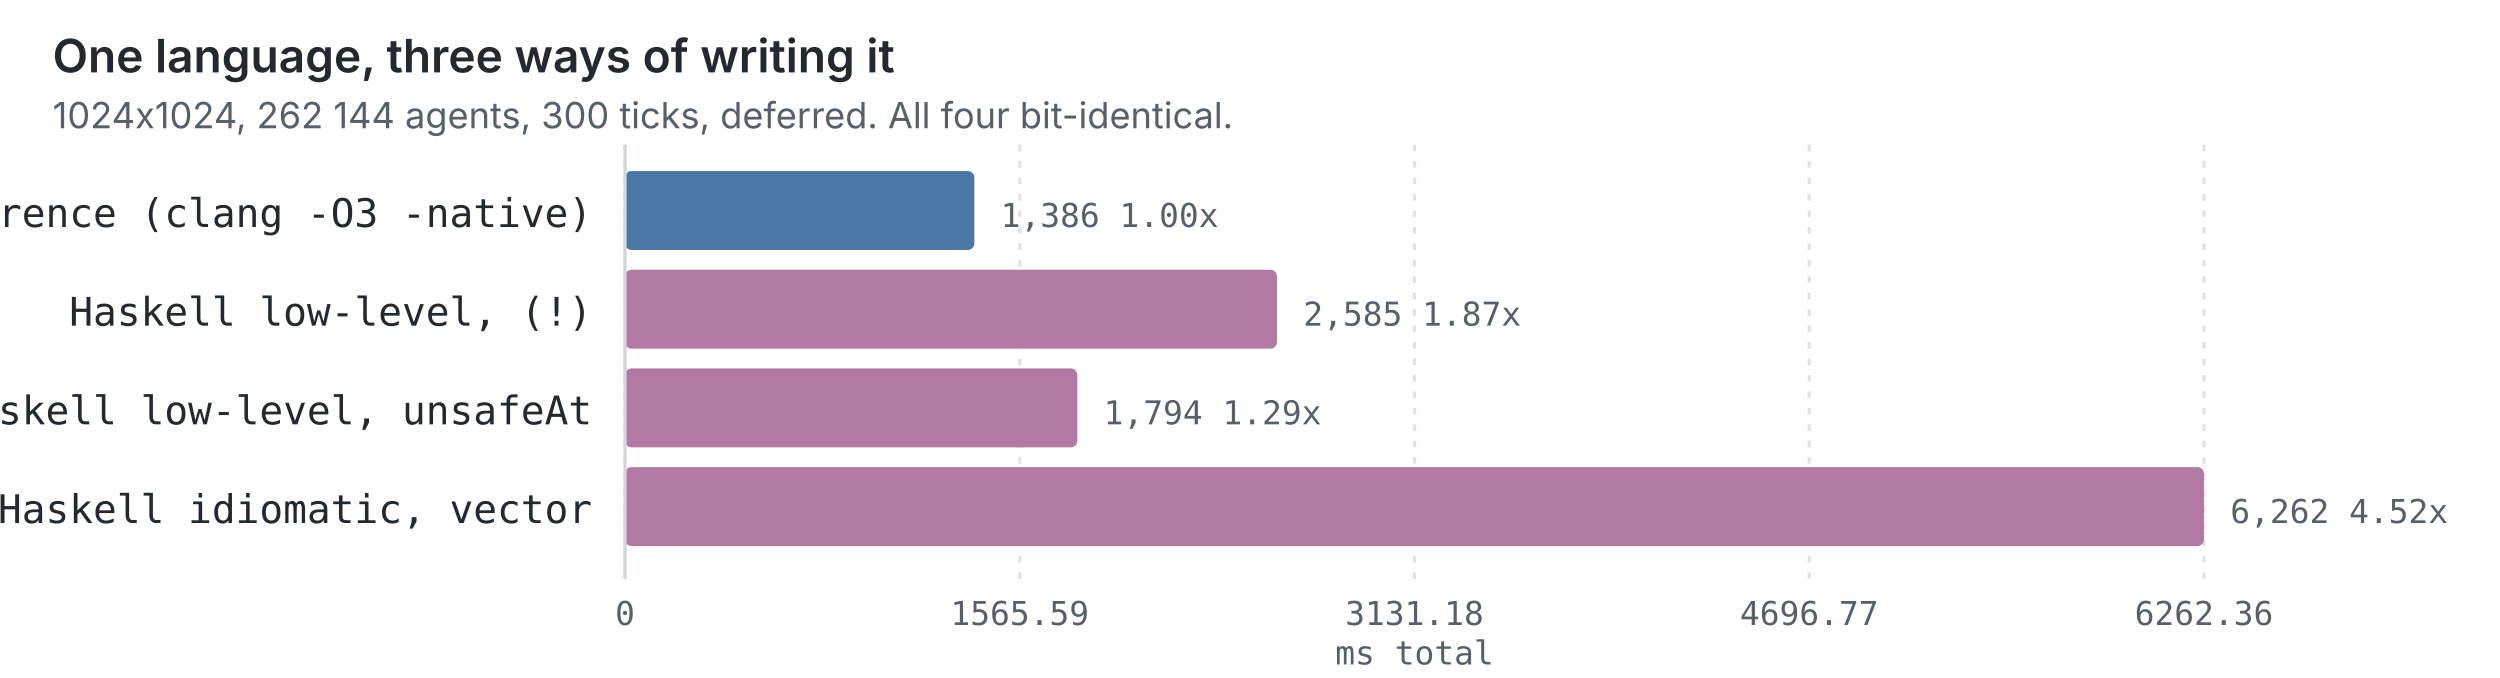
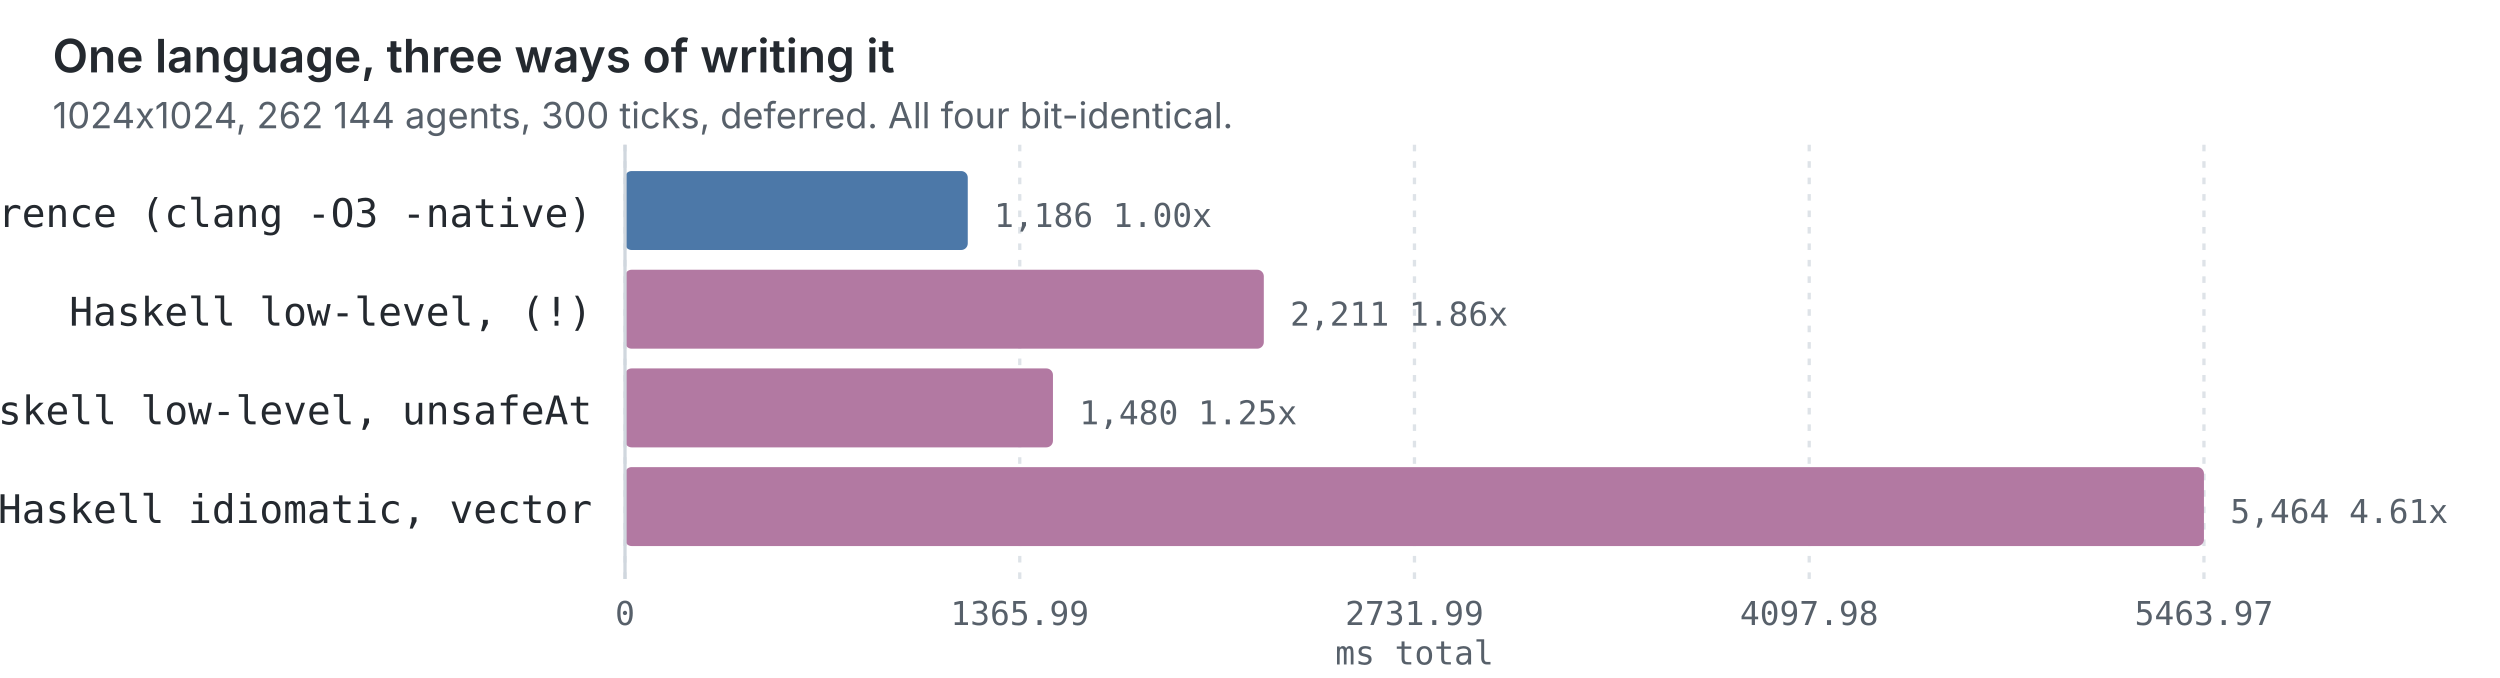
<svg xmlns="http://www.w3.org/2000/svg" viewBox="0 0 760 206" width="760" height="206" role="img" aria-label="One language, three ways of writing it">
  <style>
    .bg    { fill: none; }
    .lbl   { fill: #24292f; font: 12px ui-monospace, "SF Mono", Menlo, monospace; }
    .lbl-s { fill: #57606a; font: 10px ui-monospace, "SF Mono", Menlo, monospace; }
    .ttl   { fill: #24292f; font: 600 14px -apple-system, "Segoe UI", sans-serif; }
    .sub   { fill: #57606a; font: 11px -apple-system, "Segoe UI", sans-serif; }
    .axis  { stroke: #d0d7de; stroke-width: 1; }
    .grid  { stroke: #d0d7de; stroke-width: 1; stroke-dasharray: 2 3; opacity: .7; }
    @media (prefers-color-scheme: dark) {
      .lbl   { fill: #e6edf3; }
      .lbl-s { fill: #9198a1; }
      .ttl   { fill: #e6edf3; }
      .sub   { fill: #9198a1; }
      .axis  { stroke: #3d444d; }
      .grid  { stroke: #3d444d; }
    }
  </style>
  <text x="16" y="22" class="ttl">One language, three ways of writing it</text>
  <text x="16" y="39" class="sub">1024x1024, 262 144 agents, 300 ticks, deferred. All four bit-identical.</text>
  <line x1="190.0" y1="44" x2="190.0" y2="176" class="grid" />
  <text x="190.0" y="190" class="lbl-s" text-anchor="middle">0</text>
  <line x1="310.0" y1="44" x2="310.0" y2="176" class="grid" />
-   <text x="310.0" y="190" class="lbl-s" text-anchor="middle">1565.59</text>
+   <text x="310.0" y="190" class="lbl-s" text-anchor="middle">1365.99</text>
  <line x1="430.0" y1="44" x2="430.0" y2="176" class="grid" />
-   <text x="430.0" y="190" class="lbl-s" text-anchor="middle">3131.18</text>
+   <text x="430.0" y="190" class="lbl-s" text-anchor="middle">2731.99</text>
  <line x1="550.0" y1="44" x2="550.0" y2="176" class="grid" />
-   <text x="550.0" y="190" class="lbl-s" text-anchor="middle">4696.77</text>
+   <text x="550.0" y="190" class="lbl-s" text-anchor="middle">4097.98</text>
  <line x1="670.0" y1="44" x2="670.0" y2="176" class="grid" />
-   <text x="670.0" y="190" class="lbl-s" text-anchor="middle">6262.36</text>
+   <text x="670.0" y="190" class="lbl-s" text-anchor="middle">5463.97</text>
  <text x="430" y="202" class="lbl-s" text-anchor="middle">ms total</text>
  <text x="180" y="69" class="lbl" text-anchor="end">C reference (clang -O3 -native)</text>
-   <rect x="190" y="52" width="106.2" height="24" rx="2" fill="#4c78a8" />
-   <text x="304.2" y="69" class="lbl-s">1,386  1.00x</text>
+   <rect x="190" y="52" width="104.2" height="24" rx="2" fill="#4c78a8" />
+   <text x="302.2" y="69" class="lbl-s">1,186  1.00x</text>
  <text x="180" y="99" class="lbl" text-anchor="end">Haskell low-level, (!)</text>
-   <rect x="190" y="82" width="198.2" height="24" rx="2" fill="#b279a2" />
-   <text x="396.2" y="99" class="lbl-s">2,585  1.87x</text>
+   <rect x="190" y="82" width="194.2" height="24" rx="2" fill="#b279a2" />
+   <text x="392.2" y="99" class="lbl-s">2,211  1.86x</text>
  <text x="180" y="129" class="lbl" text-anchor="end">Haskell low-level, unsafeAt</text>
-   <rect x="190" y="112" width="137.5" height="24" rx="2" fill="#b279a2" />
-   <text x="335.5" y="129" class="lbl-s">1,794  1.29x</text>
+   <rect x="190" y="112" width="130.1" height="24" rx="2" fill="#b279a2" />
+   <text x="328.1" y="129" class="lbl-s">1,480  1.25x</text>
  <text x="180" y="159" class="lbl" text-anchor="end">Haskell idiomatic, vector</text>
  <rect x="190" y="142" width="480.0" height="24" rx="2" fill="#b279a2" />
-   <text x="678.0" y="159" class="lbl-s">6,262  4.52x</text>
+   <text x="678.0" y="159" class="lbl-s">5,464  4.61x</text>
  <line x1="190" y1="44" x2="190" y2="176" class="axis" />
</svg>
